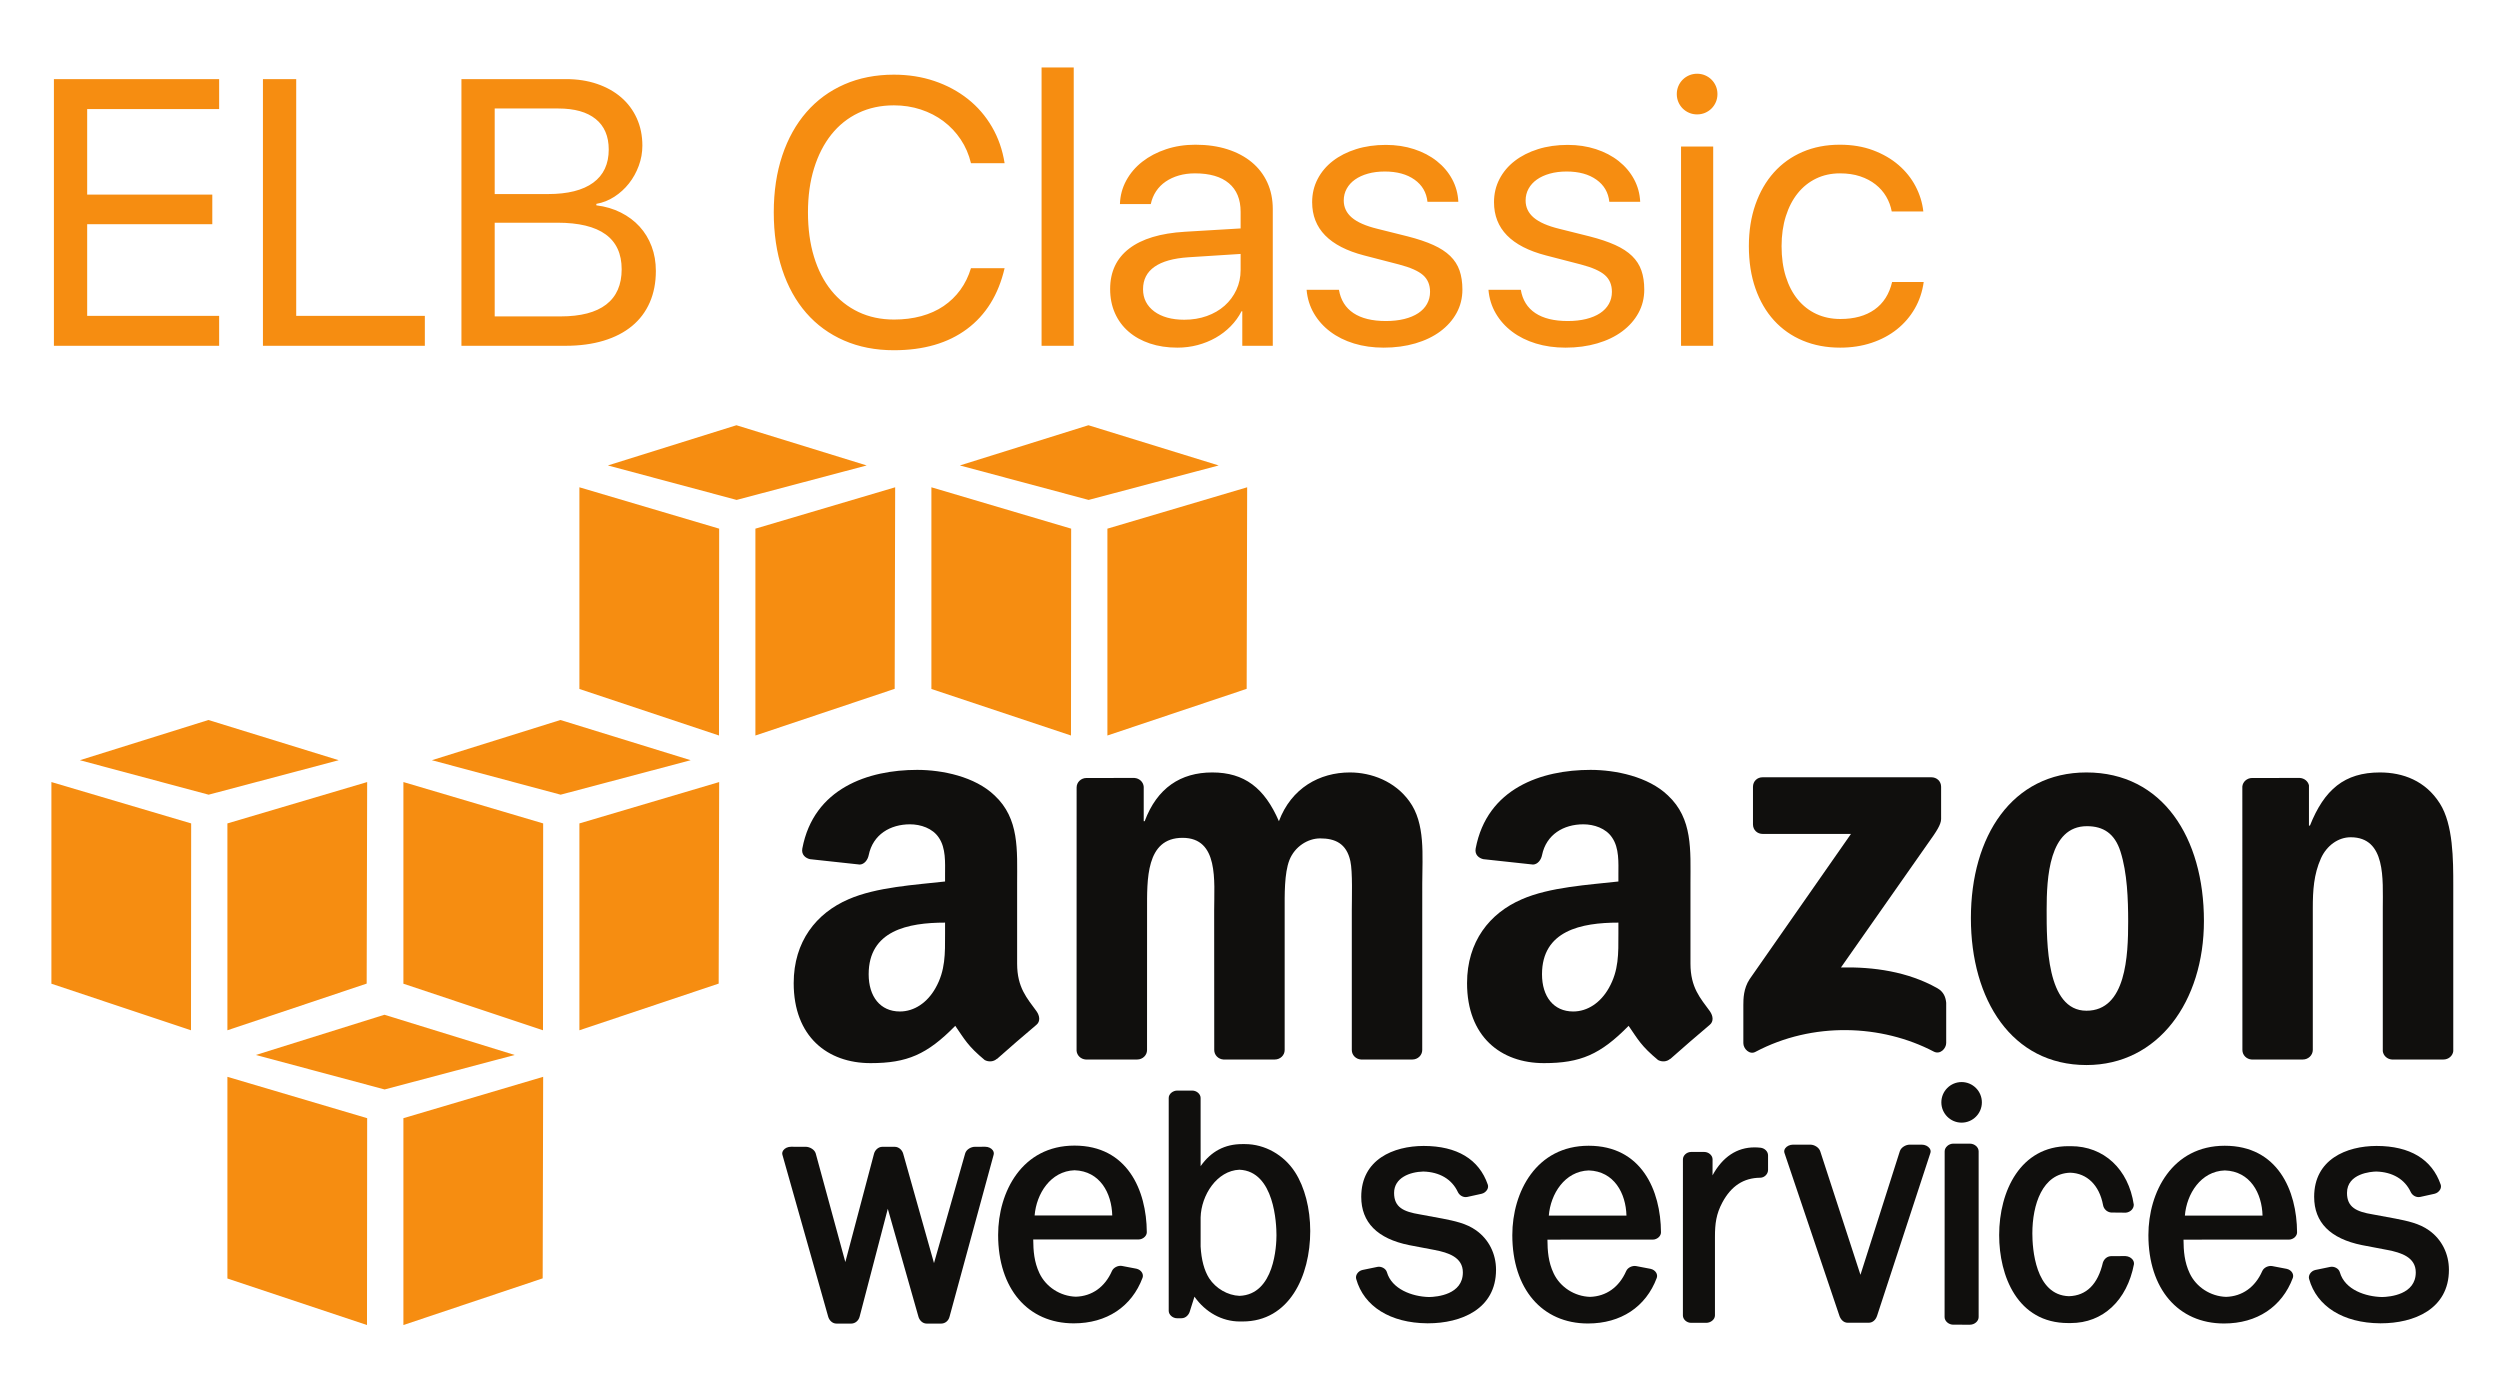
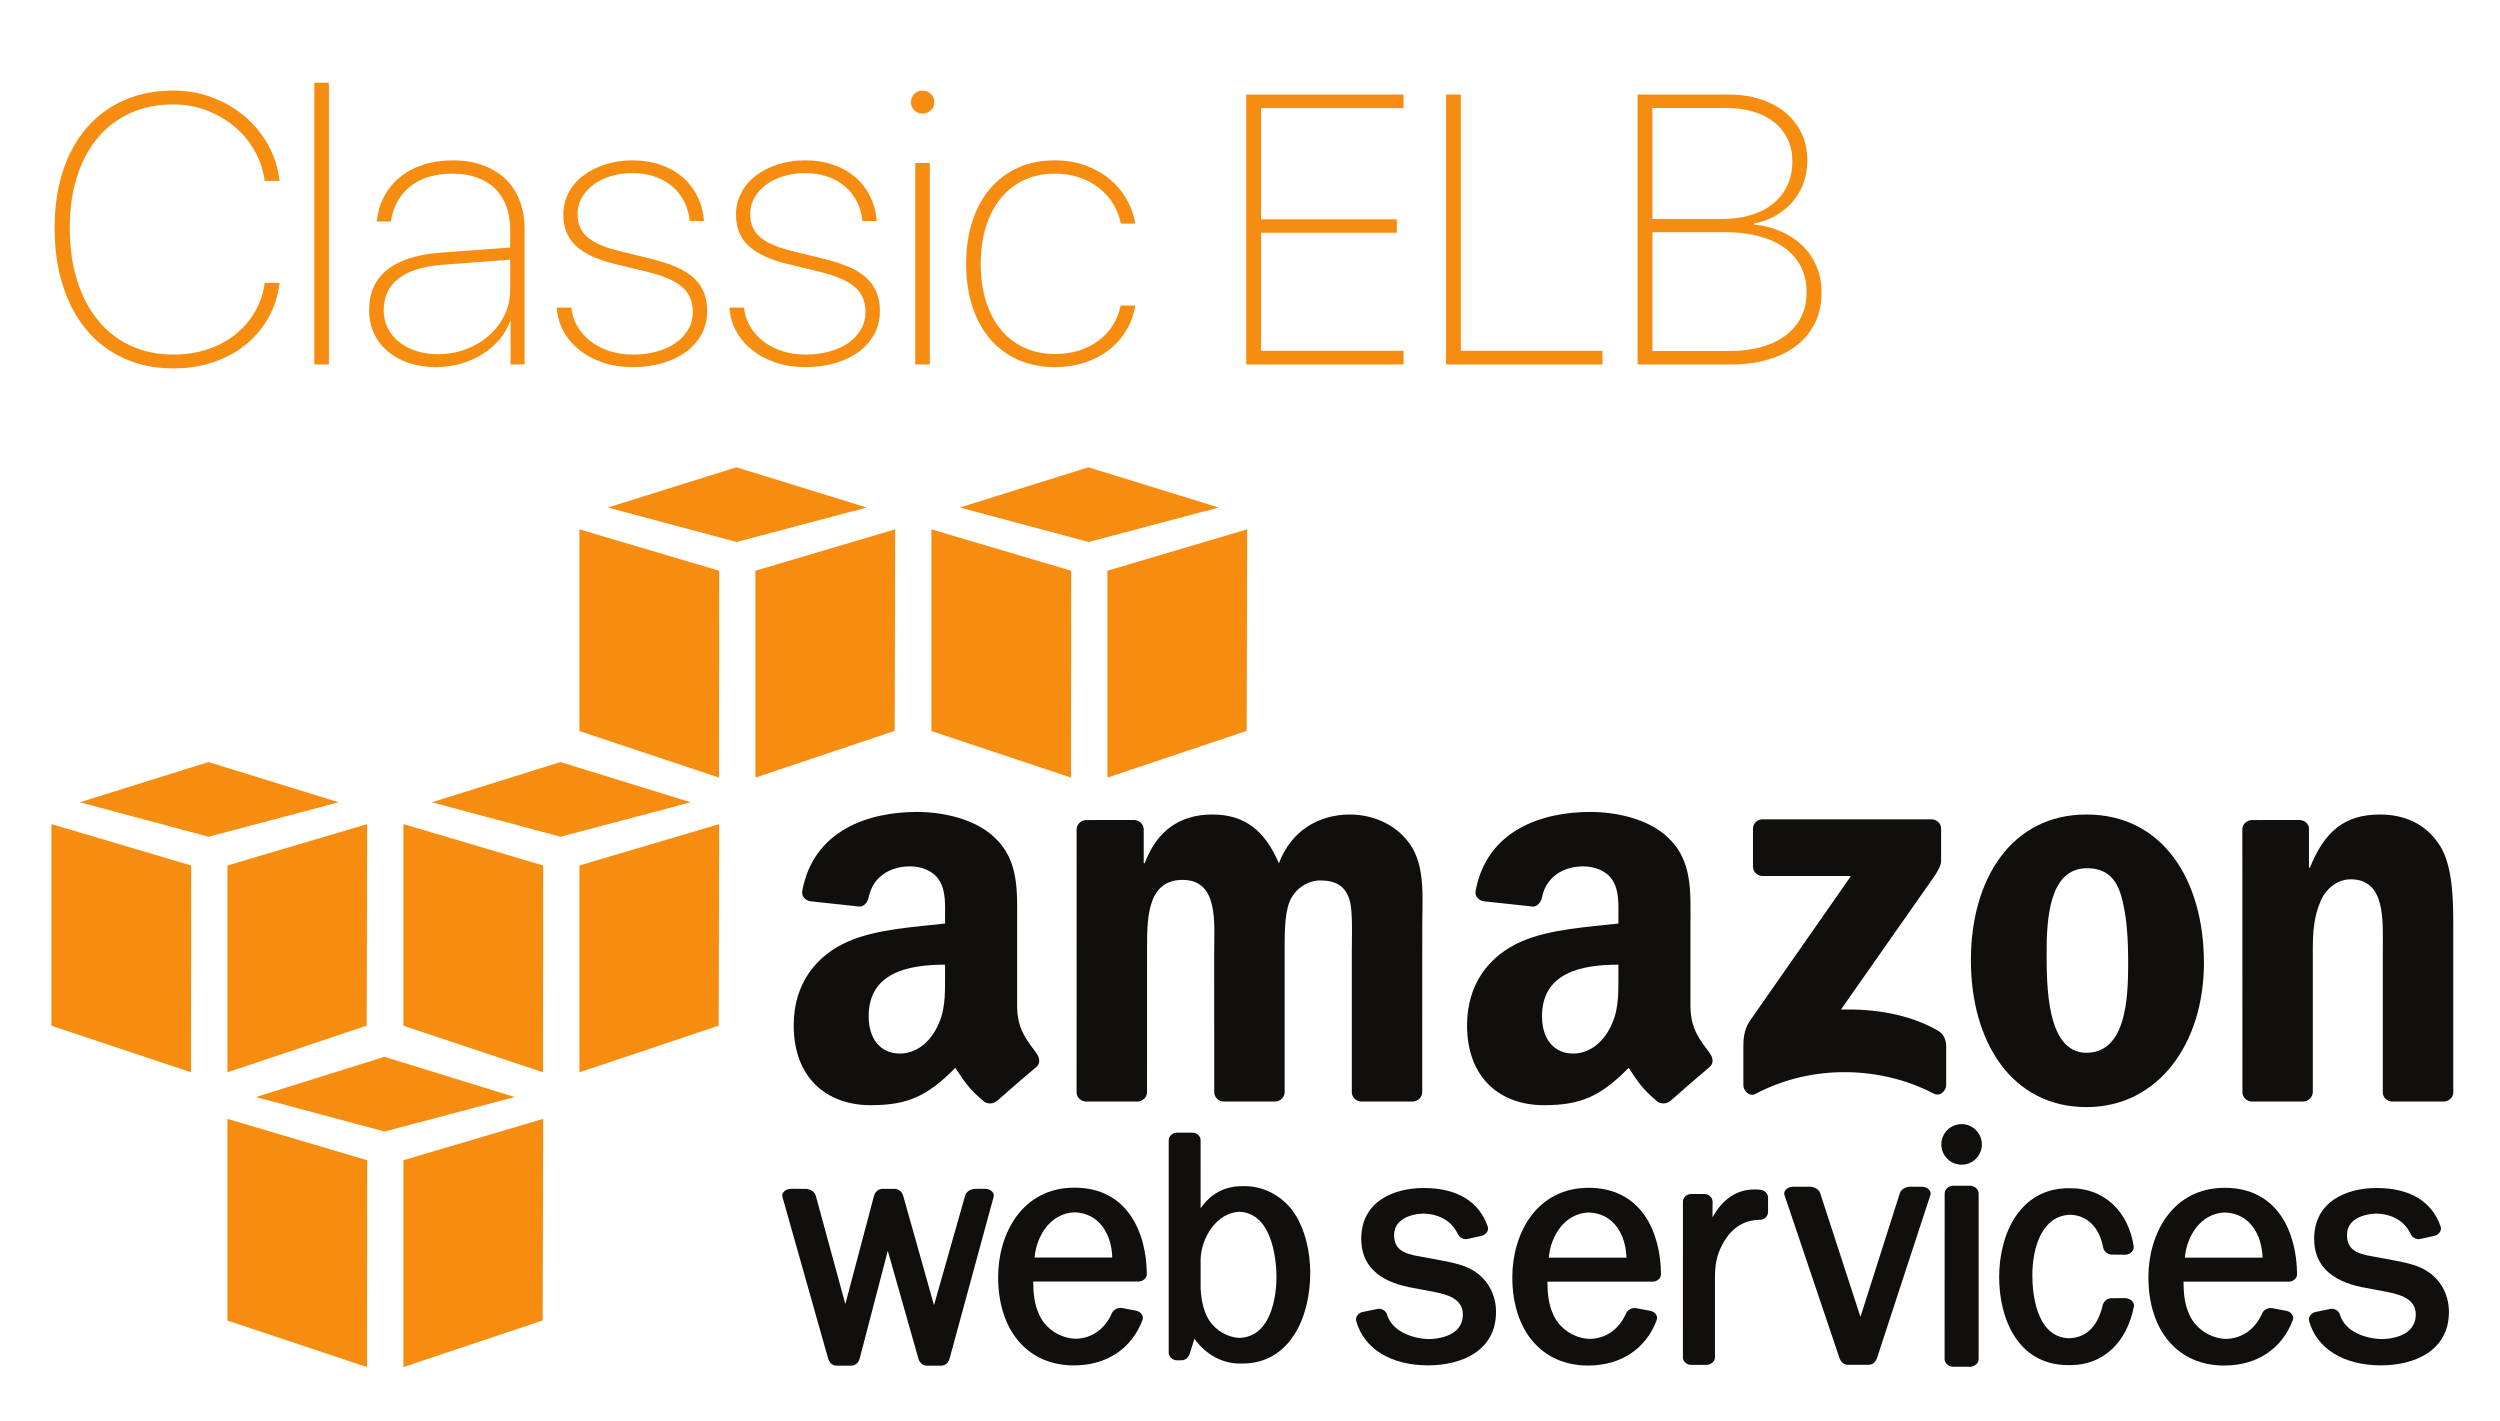
- <svg xmlns="http://www.w3.org/2000/svg" width="535px" height="294px" viewBox="0 0 535 294" version="1.1">
+ <svg xmlns="http://www.w3.org/2000/svg" width="535px" height="304px" viewBox="0 0 535 304" version="1.1">
  <defs />
  <g id="Page-1" stroke="none" stroke-width="1" fill="none" fill-rule="evenodd">
-     <g id="AWS-logo" transform="translate(11, 91)">
+     <g id="AWS-logo" transform="translate(11, 100)">
      <g id="g10" transform="translate(257, 96.27867) scale(1, -1) translate(-257, -96.27867) ">
        <g id="g12">
          <path d="M142.864,126.158 L112.991,136.118 L112.991,179.278 L142.901,170.424 L142.864,126.158" id="path14" fill="#F68D11" />
          <path d="M150.655,170.424 L180.565,179.278 L180.461,136.148 L150.655,126.158 L150.655,170.424" id="path16" fill="#F68D11" />
          <path d="M174.472,183.951 L146.596,192.557 L119.084,183.951 L146.636,176.573 L174.472,183.951" id="path18" fill="#F68D11" />
          <path d="M218.192,126.158 L188.319,136.118 L188.319,179.278 L218.228,170.424 L218.192,126.158" id="path20" fill="#F68D11" />
          <path d="M225.983,170.424 L255.892,179.278 L255.788,136.148 L225.983,126.158 L225.983,170.424" id="path22" fill="#F68D11" />
          <path d="M249.8,183.951 L221.924,192.557 L194.412,183.951 L221.964,176.573 L249.8,183.951" id="path24" fill="#F68D11" />
          <path d="M29.909,107.345 L0,116.198 L0,73.039 L29.873,63.079 L29.909,107.345" id="path26" fill="#F68D11" />
          <path d="M37.664,107.345 L67.573,116.198 L67.469,73.068 L37.664,63.079 L37.664,107.345" id="path28" fill="#F68D11" />
          <path d="M61.481,120.872 L33.605,129.478 L6.093,120.872 L33.645,113.494 L61.481,120.872" id="path30" fill="#F68D11" />
          <path d="M105.201,63.079 L75.328,73.039 L75.328,116.198 L105.237,107.345 L105.201,63.079" id="path32" fill="#F68D11" />
          <path d="M112.991,107.345 L142.901,116.198 L142.797,73.068 L112.991,63.079 L112.991,107.345" id="path34" fill="#F68D11" />
          <path d="M136.808,120.872 L108.932,129.478 L81.42,120.872 L108.973,113.494 L136.808,120.872" id="path36" fill="#F68D11" />
          <path d="M67.537,0 L37.664,9.96 L37.664,53.119 L67.573,44.266 L67.537,0" id="path38" fill="#F68D11" />
          <path d="M75.328,44.266 L105.237,53.119 L105.133,9.989 L75.328,0 L75.328,44.266" id="path40" fill="#F68D11" />
          <path d="M99.144,57.793 L71.269,66.399 L43.756,57.793 L71.309,50.414 L99.144,57.793" id="path42" fill="#F68D11" />
          <path d="M199.829,38.152 L197.631,38.144 C196.824,38.144 195.796,37.6 195.544,36.717 L188.876,13.251 L182.282,36.666 C182.083,37.401 181.391,38.144 180.449,38.144 L177.847,38.144 C176.91,38.144 176.227,37.391 176.037,36.651 L169.902,13.479 L163.564,36.723 C163.314,37.573 162.26,38.144 161.434,38.144 L158.271,38.15 C157.595,38.15 156.967,37.86 156.63,37.393 C156.402,37.076 156.339,36.717 156.444,36.405 L166.237,1.772 C166.453,1.044 167.084,0.31 168.008,0.31 L171.153,0.31 C172.003,0.31 172.747,0.929 172.962,1.806 L178.989,24.876 L185.548,1.78 C185.746,1.073 186.38,0.31 187.309,0.31 L190.403,0.31 C191.263,0.31 191.988,0.907 192.201,1.783 L201.626,36.391 C201.737,36.724 201.673,37.095 201.448,37.407 C201.117,37.867 200.497,38.152 199.829,38.152" id="path44" fill="#100F0D" />
          <path d="M227.022,23.448 L210.408,23.448 C210.79,28.106 213.817,32.935 218.946,33.121 C224.404,32.943 226.901,28.224 227.022,23.448 L227.022,23.448 Z M218.934,38.399 C207.711,38.399 202.6,28.488 202.6,19.279 C202.6,7.786 208.954,0.361 218.788,0.361 C225.825,0.361 231.19,3.913 233.508,10.119 C233.632,10.474 233.593,10.859 233.399,11.205 C233.163,11.624 232.716,11.941 232.186,12.057 L229.071,12.652 C228.235,12.783 227.277,12.288 226.96,11.57 C225.447,8.122 222.688,6.165 219.227,6.063 C215.896,6.166 212.837,8.143 211.436,11.096 C210.297,13.509 210.129,15.887 210.11,18.305 L232.665,18.313 C233.138,18.313 233.627,18.521 233.973,18.871 C234.262,19.161 234.419,19.521 234.416,19.882 C234.361,28.835 230.265,38.399 218.934,38.399 L218.934,38.399 Z" id="path46" fill="#100F0D" />
          <path d="M262.164,19.224 C262.164,17.103 261.78,6.516 254.251,6.245 C251.727,6.341 249.177,7.823 247.752,10.014 C246.703,11.671 246.091,13.962 245.933,16.796 L245.933,23.025 C246.056,27.797 249.418,33.034 254.226,33.236 C261.781,32.938 262.164,21.512 262.164,19.224 L262.164,19.224 Z M255.431,38.721 L254.834,38.721 C251.109,38.721 248.181,37.175 245.933,34.006 L245.93,48.606 C245.93,49.426 245.083,50.173 244.147,50.173 L240.903,50.173 C240.056,50.173 239.107,49.503 239.105,48.606 L239.105,3.03 C239.109,2.202 239.956,1.45 240.891,1.45 L241.844,1.455 C242.743,1.455 243.383,2.179 243.599,2.852 L244.614,6.069 C246.971,2.725 250.522,0.76 254.321,0.76 L254.903,0.76 C264.912,0.76 269.391,10.486 269.391,20.123 C269.391,24.921 268.207,29.508 266.143,32.708 C263.758,36.417 259.653,38.721 255.431,38.721 L255.431,38.721 Z" id="path48" fill="#100F0D" />
          <path d="M304.907,20.25 C302.798,21.763 300.262,22.269 297.722,22.776 L292.851,23.678 C289.357,24.252 287.334,25.188 287.334,28.269 C287.334,31.526 290.712,32.771 293.577,32.849 C297.075,32.76 299.706,31.201 300.984,28.459 C301.287,27.812 301.959,27.378 302.658,27.378 C302.778,27.378 302.9,27.391 303.015,27.416 L306.055,28.087 C306.551,28.196 307.014,28.536 307.262,28.978 C307.461,29.328 307.504,29.711 307.385,30.053 C305.525,35.466 300.803,38.326 293.659,38.326 C287.204,38.312 280.306,35.445 280.306,27.436 C280.306,21.963 283.749,18.487 290.546,17.103 L295.999,16.065 C298.992,15.493 302.053,14.475 302.053,11.264 C302.053,6.512 296.516,6.027 294.842,5.992 C291.087,6.073 286.835,7.747 285.803,11.29 C285.596,12.069 284.614,12.62 283.753,12.441 L280.574,11.786 C280.096,11.685 279.658,11.374 279.403,10.955 C279.19,10.605 279.129,10.213 279.227,9.856 C280.868,3.976 286.549,0.431 294.426,0.371 L294.601,0.37 C301.635,0.37 309.151,3.379 309.151,11.82 C309.151,15.256 307.604,18.328 304.907,20.25" id="path50" fill="#100F0D" />
          <path d="M337.063,23.413 L320.445,23.413 C320.825,28.076 323.852,32.907 328.981,33.085 C334.437,32.912 336.937,28.193 337.063,23.413 L337.063,23.413 Z M328.972,38.367 C317.747,38.367 312.635,28.455 312.635,19.247 C312.635,7.755 318.99,0.331 328.825,0.331 C335.864,0.331 341.228,3.883 343.548,10.088 C343.671,10.444 343.632,10.83 343.437,11.176 C343.201,11.596 342.753,11.912 342.224,12.026 L339.105,12.621 C338.375,12.74 337.357,12.363 336.998,11.538 C335.484,8.092 332.724,6.135 329.266,6.029 C325.931,6.135 322.874,8.112 321.478,11.064 C320.337,13.471 320.168,15.851 320.151,18.275 L342.704,18.281 C343.174,18.281 343.66,18.488 344.006,18.835 C344.296,19.126 344.453,19.487 344.45,19.85 C344.398,28.802 340.306,38.367 328.972,38.367 L328.972,38.367 Z" id="path52" fill="#100F0D" />
          <path d="M365.748,37.946 C365.308,37.994 364.885,38.018 364.474,38.018 C360.688,38.018 357.614,35.962 355.481,32.034 L355.489,35.474 C355.485,36.307 354.653,37.039 353.708,37.039 L350.891,37.039 C349.968,37.039 349.152,36.304 349.146,35.46 L349.141,2.047 C349.141,1.209 349.956,0.472 350.887,0.472 L354.174,0.474 C355.029,0.474 355.992,1.144 355.999,2.047 L356.001,18.893 C356.001,21.67 356.261,23.763 357.589,26.239 C359.487,29.765 362.136,31.496 365.69,31.523 C366.581,31.53 367.363,32.306 367.363,33.186 L367.363,36.312 C367.363,37.129 366.653,37.847 365.748,37.946" id="path54" fill="#100F0D" />
          <path d="M400.255,38.602 L397.66,38.601 C396.847,38.601 395.804,38.018 395.552,37.162 L387.138,10.746 L378.547,37.136 C378.293,38.012 377.248,38.601 376.431,38.601 L372.724,38.604 C372.044,38.604 371.386,38.301 371.049,37.833 C370.823,37.52 370.761,37.164 370.873,36.833 L382.632,1.985 C382.858,1.296 383.457,0.49 384.406,0.49 L388.891,0.49 C389.714,0.49 390.389,1.05 390.698,1.989 L402.103,36.822 C402.217,37.152 402.156,37.509 401.931,37.823 C401.592,38.296 400.936,38.602 400.255,38.602" id="path56" fill="#100F0D" />
          <path d="M408.783,51.997 C406.392,51.997 404.448,50.05 404.448,47.653 C404.448,45.258 406.392,43.311 408.783,43.311 C411.175,43.311 413.121,45.258 413.121,47.653 C413.121,50.05 411.175,51.997 408.783,51.997" id="path58" fill="#100F0D" />
          <path d="M410.567,38.814 L407.008,38.818 C406.04,38.818 405.158,38.035 405.158,37.178 L405.141,1.7 C405.141,1.27 405.362,0.844 405.745,0.528 C406.097,0.24 406.545,0.074 406.996,0.074 L410.581,0.069 L410.583,0.069 C411.566,0.077 412.429,0.839 412.429,1.698 L412.429,37.178 C412.429,38.05 411.558,38.814 410.567,38.814" id="path60" fill="#100F0D" />
          <path d="M443.83,14.756 L440.858,14.745 C440.028,14.745 439.333,14.247 439.024,13.382 C437.938,8.703 435.479,6.278 431.75,6.171 C424.488,6.387 423.924,16.499 423.924,19.593 C423.924,25.764 426.063,32.423 432.035,32.599 C435.639,32.488 438.261,29.906 439.048,25.699 C439.196,24.84 439.857,24.19 440.758,24.077 L443.939,24.046 C444.889,24.149 445.635,24.868 445.628,25.759 C444.503,33.362 439.229,38.277 432.18,38.277 L431.936,38.27 L431.66,38.277 C421.409,38.277 416.82,28.719 416.82,19.247 C416.82,10.563 420.689,0.423 431.603,0.423 L432.126,0.423 C438.998,0.423 444.186,5.235 445.671,13.039 C445.704,13.41 445.576,13.782 445.312,14.084 C444.971,14.476 444.427,14.727 443.83,14.756" id="path62" fill="#100F0D" />
          <path d="M473.184,23.413 L456.563,23.413 C456.943,28.077 459.971,32.907 465.104,33.085 C470.56,32.912 473.059,28.193 473.184,23.413 L473.184,23.413 Z M465.092,38.367 C453.869,38.367 448.757,28.455 448.757,19.247 C448.757,7.755 455.113,0.331 464.947,0.331 C471.983,0.331 477.345,3.881 479.667,10.087 C479.788,10.444 479.748,10.832 479.554,11.176 C479.315,11.599 478.88,11.908 478.342,12.026 L475.227,12.621 C474.494,12.74 473.479,12.363 473.12,11.538 C471.602,8.092 468.841,6.135 465.384,6.028 C462.051,6.135 458.994,8.112 457.598,11.064 C456.456,13.475 456.287,15.855 456.269,18.275 L478.824,18.279 C479.298,18.279 479.788,18.488 480.135,18.839 C480.423,19.132 480.578,19.493 480.572,19.85 C480.52,28.802 476.427,38.367 465.092,38.367 L465.092,38.367 Z" id="path64" fill="#100F0D" />
          <path d="M508.828,20.25 C506.715,21.765 504.176,22.27 501.641,22.776 L496.77,23.678 C493.278,24.252 491.257,25.188 491.257,28.269 C491.257,32.47 496.475,32.821 497.493,32.849 C500.995,32.76 503.626,31.201 504.901,28.457 C505.207,27.811 505.881,27.378 506.581,27.378 C506.702,27.378 506.823,27.391 506.94,27.416 L509.978,28.087 C510.474,28.196 510.936,28.537 511.184,28.979 C511.381,29.33 511.424,29.711 511.306,30.053 C509.448,35.466 504.725,38.326 497.577,38.326 C491.125,38.312 484.229,35.445 484.229,27.436 C484.229,21.961 487.671,18.485 494.467,17.103 L499.921,16.065 C502.915,15.493 505.975,14.475 505.975,11.264 C505.975,6.512 500.439,6.027 498.765,5.992 C495.283,6.067 490.827,7.503 489.727,11.286 C489.525,12.069 488.545,12.619 487.669,12.441 L484.495,11.786 C484.014,11.684 483.575,11.371 483.321,10.95 C483.109,10.6 483.048,10.211 483.148,9.856 C484.784,3.976 490.465,0.431 498.342,0.371 L498.517,0.37 C505.552,0.37 513.069,3.379 513.069,11.82 C513.069,15.258 511.523,18.331 508.828,20.25" id="path66" fill="#100F0D" />
          <path d="M364.137,107.122 L364.137,115.178 C364.141,116.4 365.07,117.22 366.184,117.219 L402.314,117.22 C403.467,117.22 404.397,116.38 404.397,115.187 L404.397,108.278 C404.386,107.122 403.408,105.61 401.675,103.208 L382.962,76.515 C389.906,76.68 397.257,75.641 403.566,72.097 C404.992,71.298 405.371,70.113 405.487,68.956 L405.487,60.359 C405.487,59.174 404.189,57.804 402.826,58.518 C391.706,64.338 376.947,64.974 364.648,58.45 C363.392,57.781 362.076,59.129 362.076,60.315 L362.076,68.483 C362.076,69.786 362.103,72.025 363.42,74.019 L385.105,105.092 L366.227,105.096 C365.072,105.096 364.148,105.918 364.137,107.122" id="path68" fill="#100F0D" />
          <path d="M232.347,56.822 L221.352,56.822 C220.308,56.891 219.471,57.678 219.388,58.682 L219.396,115.041 C219.396,116.169 220.346,117.069 221.516,117.069 L231.753,117.075 C232.825,117.015 233.683,116.207 233.756,115.182 L233.756,107.818 L233.96,107.818 C236.625,114.938 241.653,118.253 248.424,118.253 C255.297,118.253 259.608,114.938 262.686,107.818 C265.356,114.938 271.408,118.253 277.877,118.253 C282.494,118.253 287.515,116.359 290.594,112.092 C294.082,107.345 293.363,100.471 293.363,94.42 L293.357,58.853 C293.357,57.728 292.407,56.822 291.239,56.822 L280.261,56.822 C279.155,56.891 278.286,57.772 278.286,58.848 L278.286,88.728 C278.286,91.099 278.488,97.031 277.977,99.282 C277.153,103.081 274.69,104.142 271.514,104.142 C268.843,104.142 266.071,102.363 264.943,99.523 C263.815,96.672 263.919,91.929 263.919,88.728 L263.919,58.853 C263.919,57.728 262.97,56.822 261.799,56.822 L250.819,56.822 C249.719,56.891 248.847,57.772 248.847,58.848 L248.832,88.728 C248.832,95.014 249.862,104.261 242.065,104.261 C234.165,104.261 234.473,95.25 234.473,88.728 L234.466,58.853 C234.47,57.728 233.52,56.822 232.347,56.822" id="path70" fill="#100F0D" />
          <path d="M435.603,106.754 C427.493,106.754 426.982,95.725 426.982,88.844 C426.982,81.967 426.88,67.262 435.503,67.262 C444.021,67.262 444.429,79.122 444.429,86.356 C444.429,91.099 444.227,96.79 442.79,101.297 C441.555,105.212 439.094,106.754 435.603,106.754 L435.603,106.754 Z M435.503,118.253 C451.816,118.253 460.641,104.261 460.641,86.478 C460.641,69.278 450.89,55.638 435.503,55.638 C419.495,55.638 410.771,69.635 410.771,87.068 C410.771,104.62 419.593,118.253 435.503,118.253 L435.503,118.253 Z" id="path72" fill="#100F0D" />
          <path d="M481.8,56.822 L470.847,56.822 C469.744,56.891 468.874,57.772 468.874,58.848 L468.859,115.232 C468.95,116.259 469.862,117.069 470.966,117.069 L481.165,117.075 C482.126,117.022 482.915,116.369 483.117,115.496 L483.117,106.872 L483.325,106.872 C486.399,114.582 490.712,118.253 498.301,118.253 C503.227,118.253 508.052,116.479 511.129,111.616 C514,107.111 514,99.523 514,94.067 L514,58.599 C513.877,57.6 512.985,56.822 511.9,56.822 L500.875,56.822 C499.858,56.888 499.041,57.639 498.918,58.599 L498.918,89.202 C498.918,95.369 499.638,104.384 492.042,104.384 C489.376,104.384 486.916,102.601 485.683,99.877 C484.143,96.439 483.939,93 483.939,89.202 L483.939,58.853 C483.92,57.728 482.969,56.822 481.8,56.822" id="path74" fill="#100F0D" />
          <path d="M346.417,56.965 C345.688,56.315 344.645,56.272 343.823,56.709 C340.173,59.741 339.517,61.146 337.522,64.029 C331.488,57.889 327.215,56.048 319.402,56.048 C310.145,56.048 302.949,61.753 302.949,73.163 C302.949,82.075 307.78,88.137 314.669,91.11 C320.633,93.725 328.963,94.201 335.337,94.917 L335.337,96.341 C335.337,98.955 335.542,102.046 333.998,104.303 C332.665,106.324 330.094,107.154 327.829,107.154 C323.636,107.154 319.911,105.006 318.993,100.558 C318.807,99.571 318.081,98.589 317.085,98.542 L306.434,99.695 C305.532,99.897 304.534,100.615 304.794,101.987 C307.242,114.901 318.914,118.803 329.374,118.803 C334.718,118.803 341.714,117.378 345.93,113.338 C351.275,108.344 350.76,101.689 350.76,94.438 L350.76,77.331 C350.76,72.185 352.901,69.926 354.914,67.153 C355.61,66.152 355.768,64.967 354.873,64.233 C352.628,62.354 348.639,58.896 346.447,56.941 L346.417,56.965 L346.417,56.965 Z M335.337,83.742 C335.337,79.462 335.439,75.893 333.279,72.093 C331.531,69 328.753,67.1 325.668,67.1 C321.456,67.1 318.989,70.308 318.989,75.064 C318.989,84.415 327.388,86.117 335.337,86.117 L335.337,83.742 L335.337,83.742 Z" id="path76" fill="#100F0D" />
          <path d="M202.327,56.965 C201.6,56.315 200.549,56.272 199.727,56.709 C196.077,59.741 195.423,61.146 193.426,64.029 C187.395,57.889 183.12,56.048 175.303,56.048 C166.049,56.048 158.85,61.753 158.85,73.163 C158.85,82.075 163.686,88.137 170.575,91.11 C176.54,93.725 184.869,94.201 191.243,94.917 L191.243,96.341 C191.243,98.955 191.451,102.046 189.906,104.303 C188.57,106.324 185.997,107.154 183.738,107.154 C179.546,107.154 175.816,105.006 174.902,100.558 C174.711,99.571 173.988,98.589 172.993,98.542 L162.338,99.695 C161.438,99.897 160.439,100.615 160.697,101.987 C163.145,114.901 174.818,118.803 185.277,118.803 C190.628,118.803 197.617,117.378 201.835,113.338 C207.182,108.344 206.666,101.689 206.666,94.438 L206.666,77.331 C206.666,72.185 208.808,69.926 210.815,67.153 C211.515,66.152 211.674,64.967 210.781,64.233 C208.534,62.354 204.543,58.896 202.352,56.941 L202.327,56.965 L202.327,56.965 Z M191.243,83.742 C191.243,79.462 191.344,75.893 189.189,72.093 C187.442,69 184.661,67.1 181.58,67.1 C177.36,67.1 174.894,70.308 174.894,75.064 C174.894,84.415 183.291,86.117 191.243,86.117 L191.243,83.742 L191.243,83.742 Z" id="path78" fill="#100F0D" />
        </g>
      </g>
    </g>
-     <g id="Title-Vector" transform="translate(11, 14)" fill="#F68D11">
-       <path d="M35.896,60 L0.537,60 L0.537,2.928 L35.896,2.928 L35.896,9.335 L7.656,9.335 L7.656,27.647 L34.432,27.647 L34.432,33.976 L7.656,33.976 L7.656,53.593 L35.896,53.593 L35.896,60 Z M79.916,60 L45.269,60 L45.269,2.928 L52.388,2.928 L52.388,53.593 L79.916,53.593 L79.916,60 Z M87.747,60 L87.747,2.928 L110.093,2.928 C112.545,2.928 114.773,3.271 116.777,3.957 C118.781,4.642 120.501,5.604 121.938,6.844 C123.375,8.083 124.489,9.579 125.28,11.333 C126.071,13.086 126.467,15.031 126.467,17.167 C126.467,18.643 126.21,20.08 125.696,21.478 C125.181,22.875 124.483,24.134 123.599,25.255 C122.716,26.375 121.675,27.324 120.475,28.102 C119.275,28.88 117.99,29.388 116.619,29.625 L116.619,29.941 C118.543,30.179 120.29,30.693 121.859,31.484 C123.428,32.275 124.766,33.277 125.874,34.49 C126.981,35.703 127.838,37.113 128.444,38.722 C129.051,40.33 129.354,42.083 129.354,43.982 C129.354,46.487 128.919,48.735 128.049,50.725 C127.179,52.716 125.913,54.397 124.252,55.768 C122.591,57.139 120.561,58.187 118.161,58.912 C115.762,59.637 113.046,60 110.014,60 L87.747,60 Z M94.866,27.529 L106.256,27.529 C110.501,27.529 113.731,26.718 115.946,25.096 C118.161,23.475 119.269,21.108 119.269,17.997 C119.269,15.149 118.339,12.974 116.48,11.471 C114.621,9.968 111.952,9.217 108.471,9.217 L94.866,9.217 L94.866,27.529 Z M108.946,53.711 C113.27,53.711 116.533,52.861 118.735,51.16 C120.936,49.46 122.037,46.948 122.037,43.626 C122.037,40.304 120.89,37.812 118.596,36.151 C116.302,34.49 112.861,33.659 108.273,33.659 L94.866,33.659 L94.866,53.711 L108.946,53.711 Z M180.295,60.949 C176.367,60.949 172.814,60.257 169.636,58.873 C166.459,57.489 163.757,55.518 161.529,52.96 C159.301,50.402 157.587,47.304 156.387,43.666 C155.187,40.027 154.587,35.953 154.587,31.444 C154.587,26.962 155.194,22.908 156.407,19.282 C157.62,15.657 159.347,12.559 161.588,9.988 C163.829,7.417 166.532,5.44 169.696,4.055 C172.86,2.671 176.393,1.979 180.295,1.979 C183.407,1.979 186.301,2.434 188.977,3.344 C191.653,4.253 194.033,5.532 196.116,7.18 C198.199,8.828 199.919,10.819 201.277,13.152 C202.635,15.486 203.538,18.076 203.986,20.924 L196.788,20.924 C196.34,19.052 195.608,17.358 194.593,15.842 C193.578,14.325 192.352,13.027 190.915,11.946 C189.478,10.865 187.856,10.028 186.05,9.434 C184.244,8.841 182.326,8.544 180.295,8.544 C177.5,8.544 174.969,9.085 172.702,10.166 C170.434,11.247 168.503,12.79 166.907,14.793 C165.312,16.797 164.08,19.203 163.209,22.011 C162.339,24.82 161.904,27.964 161.904,31.444 C161.904,34.951 162.333,38.115 163.19,40.937 C164.047,43.758 165.279,46.164 166.888,48.155 C168.496,50.145 170.434,51.681 172.702,52.762 C174.969,53.843 177.514,54.384 180.335,54.384 C182.418,54.384 184.356,54.14 186.149,53.652 C187.942,53.164 189.537,52.446 190.935,51.497 C192.332,50.547 193.525,49.394 194.514,48.036 C195.503,46.678 196.261,45.129 196.788,43.389 L203.986,43.389 C202.668,49.058 199.979,53.402 195.918,56.421 C191.857,59.44 186.65,60.949 180.295,60.949 L180.295,60.949 Z M211.896,0.437 L218.778,0.437 L218.778,60 L211.896,60 L211.896,0.437 Z M242.43,54.423 C244.17,54.423 245.778,54.16 247.255,53.632 C248.731,53.105 250.004,52.367 251.072,51.417 C252.139,50.468 252.977,49.341 253.583,48.036 C254.189,46.731 254.493,45.313 254.493,43.784 L254.493,40.343 L243.339,41.055 C240.123,41.266 237.697,41.945 236.062,43.092 C234.427,44.239 233.61,45.841 233.61,47.897 C233.61,48.899 233.814,49.796 234.223,50.587 C234.632,51.378 235.225,52.063 236.003,52.644 C236.781,53.224 237.71,53.665 238.791,53.969 C239.872,54.272 241.085,54.423 242.43,54.423 L242.43,54.423 Z M240.966,60.396 C238.804,60.396 236.84,60.099 235.073,59.506 C233.307,58.912 231.791,58.069 230.525,56.974 C229.259,55.88 228.284,54.562 227.598,53.019 C226.913,51.477 226.57,49.756 226.57,47.858 C226.57,44.166 227.928,41.279 230.644,39.196 C233.359,37.113 237.328,35.914 242.548,35.597 L254.493,34.885 L254.493,31.326 C254.493,28.663 253.656,26.626 251.981,25.215 C250.307,23.804 247.888,23.099 244.724,23.099 C243.484,23.099 242.337,23.251 241.283,23.554 C240.228,23.857 239.285,24.292 238.455,24.859 C237.624,25.426 236.939,26.118 236.398,26.936 C235.858,27.753 235.482,28.663 235.271,29.665 L228.666,29.665 C228.719,27.872 229.167,26.197 230.011,24.642 C230.854,23.086 232.001,21.741 233.452,20.607 C234.902,19.474 236.596,18.584 238.534,17.938 C240.472,17.292 242.562,16.969 244.803,16.969 C247.334,16.969 249.615,17.292 251.645,17.938 C253.675,18.584 255.416,19.507 256.866,20.706 C258.316,21.906 259.43,23.356 260.208,25.057 C260.986,26.758 261.375,28.649 261.375,30.732 L261.375,60 L254.849,60 L254.849,52.604 L254.69,52.604 C254.084,53.791 253.306,54.865 252.357,55.827 C251.408,56.79 250.34,57.607 249.153,58.28 C247.967,58.952 246.681,59.473 245.297,59.842 C243.913,60.211 242.469,60.396 240.966,60.396 L240.966,60.396 Z M269.799,29.269 C269.799,27.476 270.188,25.828 270.966,24.325 C271.743,22.822 272.831,21.53 274.229,20.449 C275.626,19.368 277.287,18.524 279.212,17.918 C281.137,17.312 283.259,17.008 285.58,17.008 C287.742,17.008 289.752,17.312 291.611,17.918 C293.47,18.524 295.092,19.375 296.476,20.469 C297.86,21.563 298.954,22.855 299.759,24.345 C300.563,25.835 301.004,27.45 301.083,29.19 L294.479,29.19 C294.268,27.186 293.345,25.604 291.71,24.444 C290.075,23.284 287.953,22.704 285.342,22.704 C284.024,22.704 282.824,22.855 281.743,23.158 C280.662,23.462 279.739,23.884 278.975,24.424 C278.21,24.965 277.617,25.617 277.195,26.382 C276.773,27.146 276.562,27.99 276.562,28.913 C276.562,30.363 277.142,31.583 278.302,32.572 C279.462,33.56 281.282,34.358 283.76,34.964 L290.247,36.586 C292.409,37.14 294.235,37.753 295.724,38.425 C297.214,39.097 298.42,39.882 299.343,40.778 C300.266,41.675 300.932,42.71 301.341,43.883 C301.749,45.056 301.954,46.421 301.954,47.977 C301.954,49.796 301.538,51.464 300.708,52.98 C299.877,54.496 298.717,55.808 297.227,56.915 C295.738,58.022 293.958,58.879 291.888,59.486 C289.818,60.092 287.557,60.396 285.105,60.396 C282.811,60.396 280.695,60.099 278.757,59.506 C276.819,58.912 275.125,58.069 273.675,56.974 C272.225,55.88 271.058,54.575 270.175,53.059 C269.291,51.543 268.771,49.862 268.612,48.016 L275.534,48.016 C275.903,50.205 276.938,51.866 278.638,53 C280.339,54.133 282.653,54.7 285.58,54.7 C287.03,54.7 288.342,54.555 289.515,54.265 C290.688,53.975 291.684,53.56 292.501,53.019 C293.318,52.479 293.945,51.82 294.38,51.042 C294.815,50.264 295.032,49.4 295.032,48.451 C295.032,46.948 294.531,45.755 293.529,44.872 C292.527,43.989 290.813,43.23 288.388,42.598 L280.913,40.66 C273.503,38.735 269.799,34.938 269.799,29.269 L269.799,29.269 Z M308.717,29.269 C308.717,27.476 309.106,25.828 309.884,24.325 C310.661,22.822 311.749,21.53 313.146,20.449 C314.544,19.368 316.205,18.524 318.13,17.918 C320.055,17.312 322.177,17.008 324.498,17.008 C326.66,17.008 328.67,17.312 330.529,17.918 C332.388,18.524 334.01,19.375 335.394,20.469 C336.778,21.563 337.872,22.855 338.677,24.345 C339.481,25.835 339.922,27.45 340.001,29.19 L333.396,29.19 C333.186,27.186 332.263,25.604 330.628,24.444 C328.993,23.284 326.871,22.704 324.26,22.704 C322.942,22.704 321.742,22.855 320.661,23.158 C319.58,23.462 318.657,23.884 317.893,24.424 C317.128,24.965 316.535,25.617 316.113,26.382 C315.691,27.146 315.48,27.99 315.48,28.913 C315.48,30.363 316.06,31.583 317.22,32.572 C318.38,33.56 320.2,34.358 322.678,34.964 L329.165,36.586 C331.327,37.14 333.153,37.753 334.642,38.425 C336.132,39.097 337.338,39.882 338.261,40.778 C339.184,41.675 339.85,42.71 340.259,43.883 C340.667,45.056 340.872,46.421 340.872,47.977 C340.872,49.796 340.456,51.464 339.626,52.98 C338.795,54.496 337.635,55.808 336.145,56.915 C334.656,58.022 332.876,58.879 330.806,59.486 C328.736,60.092 326.475,60.396 324.023,60.396 C321.729,60.396 319.613,60.099 317.675,59.506 C315.737,58.912 314.043,58.069 312.593,56.974 C311.143,55.88 309.976,54.575 309.093,53.059 C308.209,51.543 307.688,49.862 307.53,48.016 L314.452,48.016 C314.821,50.205 315.856,51.866 317.556,53 C319.257,54.133 321.571,54.7 324.498,54.7 C325.948,54.7 327.26,54.555 328.433,54.265 C329.606,53.975 330.602,53.56 331.419,53.019 C332.236,52.479 332.863,51.82 333.298,51.042 C333.733,50.264 333.95,49.4 333.95,48.451 C333.95,46.948 333.449,45.755 332.447,44.872 C331.445,43.989 329.731,43.23 327.306,42.598 L319.831,40.66 C312.421,38.735 308.717,34.938 308.717,29.269 L308.717,29.269 Z M348.742,17.364 L355.624,17.364 L355.624,60 L348.742,60 L348.742,17.364 Z M352.183,10.482 C351.577,10.482 351.01,10.37 350.482,10.146 C349.955,9.922 349.494,9.612 349.098,9.217 C348.703,8.821 348.393,8.36 348.169,7.833 C347.945,7.305 347.833,6.738 347.833,6.132 C347.833,5.525 347.945,4.958 348.169,4.431 C348.393,3.904 348.703,3.442 349.098,3.047 C349.494,2.651 349.955,2.342 350.482,2.117 C351.01,1.893 351.577,1.781 352.183,1.781 C352.79,1.781 353.356,1.893 353.884,2.117 C354.411,2.342 354.873,2.651 355.268,3.047 C355.664,3.442 355.973,3.904 356.198,4.431 C356.422,4.958 356.534,5.525 356.534,6.132 C356.534,6.738 356.422,7.305 356.198,7.833 C355.973,8.36 355.664,8.821 355.268,9.217 C354.873,9.612 354.411,9.922 353.884,10.146 C353.356,10.37 352.79,10.482 352.183,10.482 L352.183,10.482 Z M393.83,31.247 C393.619,30.113 393.224,29.052 392.644,28.063 C392.063,27.074 391.305,26.21 390.369,25.472 C389.433,24.734 388.333,24.154 387.067,23.732 C385.801,23.31 384.364,23.099 382.756,23.099 C380.884,23.099 379.183,23.468 377.654,24.207 C376.125,24.945 374.813,25.993 373.719,27.351 C372.624,28.709 371.774,30.35 371.167,32.275 C370.561,34.2 370.258,36.335 370.258,38.682 C370.258,41.108 370.561,43.283 371.167,45.208 C371.774,47.133 372.631,48.768 373.738,50.112 C374.846,51.457 376.171,52.485 377.713,53.197 C379.256,53.909 380.963,54.265 382.835,54.265 C385.814,54.265 388.253,53.593 390.152,52.248 C392.05,50.903 393.303,48.939 393.909,46.355 L400.672,46.355 C400.382,48.438 399.743,50.336 398.754,52.05 C397.765,53.764 396.493,55.241 394.938,56.48 C393.382,57.719 391.576,58.682 389.519,59.367 C387.462,60.053 385.221,60.396 382.795,60.396 C379.869,60.396 377.206,59.895 374.806,58.893 C372.407,57.891 370.35,56.447 368.636,54.562 C366.922,52.677 365.597,50.396 364.661,47.719 C363.725,45.043 363.257,42.031 363.257,38.682 C363.257,35.413 363.725,32.44 364.661,29.763 C365.597,27.087 366.916,24.8 368.616,22.901 C370.317,21.003 372.361,19.54 374.747,18.511 C377.133,17.483 379.79,16.969 382.716,16.969 C385.353,16.969 387.726,17.364 389.835,18.155 C391.945,18.946 393.764,20.001 395.293,21.319 C396.823,22.638 398.036,24.154 398.932,25.868 C399.829,27.582 400.382,29.375 400.593,31.247 L393.83,31.247 Z" id="Application-Copy" />
+     <g id="Title-Vector" transform="translate(11, 17)" fill="#F68D11">
+       <path d="M26.107,61.841 C22.237,61.841 18.734,61.133 15.597,59.719 C12.461,58.304 9.792,56.295 7.589,53.693 C5.387,51.09 3.686,47.934 2.484,44.224 C1.283,40.513 0.683,36.363 0.683,31.771 C0.683,27.287 1.277,23.23 2.464,19.6 C3.652,15.969 5.354,12.88 7.569,10.331 C9.785,7.781 12.454,5.82 15.577,4.445 C18.7,3.07 22.21,2.383 26.107,2.383 C29.044,2.383 31.82,2.877 34.436,3.864 C37.051,4.852 39.374,6.207 41.402,7.928 C43.431,9.65 45.099,11.692 46.407,14.054 C47.715,16.417 48.516,18.972 48.81,21.722 L45.646,21.722 C45.326,19.399 44.599,17.237 43.464,15.235 C42.33,13.233 40.889,11.505 39.14,10.05 C37.392,8.596 35.403,7.448 33.174,6.607 C30.945,5.766 28.59,5.346 26.107,5.346 C22.717,5.346 19.654,5.96 16.918,7.188 C14.182,8.415 11.854,10.177 9.932,12.473 C8.01,14.768 6.528,17.544 5.487,20.801 C4.446,24.057 3.926,27.714 3.926,31.771 C3.926,35.936 4.453,39.686 5.507,43.022 C6.562,46.359 8.05,49.202 9.972,51.551 C11.894,53.9 14.222,55.708 16.958,56.976 C19.695,58.244 22.744,58.878 26.107,58.878 C28.643,58.878 31.032,58.518 33.274,57.797 C35.517,57.076 37.499,56.042 39.22,54.694 C40.942,53.346 42.363,51.731 43.484,49.849 C44.605,47.967 45.326,45.865 45.646,43.543 L48.81,43.543 C48.489,46.292 47.695,48.788 46.427,51.03 C45.159,53.272 43.531,55.194 41.542,56.796 C39.554,58.397 37.245,59.639 34.616,60.52 C31.986,61.4 29.15,61.841 26.107,61.841 L26.107,61.841 Z M56.257,0.701 L59.38,0.701 L59.38,61 L56.257,61 L56.257,0.701 Z M82.683,58.798 C84.845,58.798 86.867,58.438 88.749,57.717 C90.63,56.996 92.272,56.015 93.673,54.774 C95.075,53.533 96.176,52.078 96.977,50.41 C97.777,48.741 98.178,46.946 98.178,45.024 L98.178,38.578 L83.804,39.659 C79.666,39.953 76.517,40.92 74.354,42.562 C72.192,44.204 71.111,46.479 71.111,49.389 C71.111,50.75 71.398,52.011 71.972,53.172 C72.546,54.334 73.347,55.328 74.375,56.155 C75.402,56.983 76.623,57.63 78.038,58.097 C79.453,58.564 81.001,58.798 82.683,58.798 L82.683,58.798 Z M82.282,61.561 C80.173,61.561 78.245,61.267 76.497,60.68 C74.748,60.092 73.24,59.258 71.972,58.177 C70.704,57.096 69.723,55.815 69.029,54.333 C68.335,52.852 67.988,51.204 67.988,49.389 C67.988,45.678 69.283,42.789 71.872,40.72 C74.461,38.652 78.305,37.43 83.403,37.057 L98.178,35.976 L98.178,32.132 C98.178,30.263 97.897,28.582 97.337,27.087 C96.776,25.592 95.969,24.338 94.915,23.323 C93.86,22.309 92.572,21.528 91.051,20.981 C89.529,20.434 87.794,20.16 85.846,20.16 C82.162,20.16 79.173,21.048 76.877,22.823 C74.581,24.598 73.167,27.127 72.633,30.41 L69.63,30.41 C69.817,28.408 70.344,26.606 71.211,25.005 C72.079,23.403 73.22,22.029 74.635,20.881 C76.049,19.733 77.711,18.852 79.62,18.238 C81.528,17.624 83.617,17.317 85.886,17.317 C88.235,17.317 90.363,17.658 92.272,18.338 C94.181,19.019 95.795,19.987 97.117,21.241 C98.438,22.496 99.459,24.031 100.18,25.846 C100.9,27.661 101.261,29.689 101.261,31.932 L101.261,61 L98.258,61 L98.258,51.711 L98.178,51.711 C97.644,53.179 96.863,54.514 95.835,55.715 C94.808,56.916 93.593,57.95 92.192,58.818 C90.791,59.685 89.249,60.359 87.567,60.84 C85.886,61.32 84.124,61.561 82.282,61.561 L82.282,61.561 Z M109.549,28.929 C109.549,27.22 109.929,25.652 110.69,24.224 C111.451,22.796 112.498,21.575 113.833,20.561 C115.168,19.546 116.736,18.752 118.538,18.178 C120.339,17.604 122.281,17.317 124.363,17.317 C126.525,17.317 128.507,17.624 130.309,18.238 C132.111,18.852 133.679,19.726 135.014,20.861 C136.348,21.995 137.416,23.363 138.217,24.965 C139.018,26.566 139.498,28.341 139.658,30.29 L136.615,30.29 C136.455,28.795 136.061,27.421 135.434,26.166 C134.807,24.911 133.966,23.83 132.912,22.923 C131.857,22.015 130.609,21.308 129.168,20.801 C127.727,20.294 126.112,20.04 124.323,20.04 C122.722,20.04 121.207,20.254 119.779,20.681 C118.351,21.108 117.11,21.708 116.055,22.482 C115.001,23.257 114.16,24.177 113.533,25.245 C112.905,26.313 112.592,27.501 112.592,28.809 C112.592,30.944 113.333,32.619 114.814,33.833 C116.295,35.048 118.571,36.016 121.641,36.736 L128.327,38.378 C130.463,38.912 132.291,39.512 133.812,40.18 C135.334,40.847 136.575,41.634 137.536,42.542 C138.497,43.45 139.204,44.484 139.658,45.645 C140.112,46.806 140.339,48.121 140.339,49.589 C140.339,51.377 139.945,53.006 139.158,54.474 C138.37,55.942 137.269,57.203 135.854,58.257 C134.44,59.312 132.758,60.126 130.81,60.7 C128.861,61.274 126.726,61.561 124.403,61.561 C122.081,61.561 119.952,61.234 118.017,60.58 C116.082,59.926 114.4,59.025 112.972,57.877 C111.544,56.729 110.41,55.381 109.569,53.833 C108.728,52.285 108.254,50.617 108.147,48.828 L111.271,48.828 C111.404,50.243 111.824,51.564 112.532,52.792 C113.239,54.02 114.173,55.088 115.334,55.995 C116.496,56.903 117.85,57.61 119.398,58.117 C120.947,58.624 122.642,58.878 124.483,58.878 C126.272,58.878 127.947,58.664 129.508,58.237 C131.07,57.81 132.424,57.196 133.572,56.396 C134.72,55.595 135.621,54.634 136.275,53.513 C136.929,52.392 137.256,51.15 137.256,49.789 C137.256,48.668 137.076,47.667 136.715,46.786 C136.355,45.905 135.774,45.118 134.974,44.424 C134.173,43.73 133.152,43.116 131.911,42.582 C130.669,42.048 129.168,41.568 127.406,41.141 L120.479,39.459 C116.823,38.578 114.087,37.304 112.271,35.635 C110.456,33.967 109.549,31.731 109.549,28.929 L109.549,28.929 Z M146.505,28.929 C146.505,27.22 146.885,25.652 147.646,24.224 C148.407,22.796 149.454,21.575 150.789,20.561 C152.124,19.546 153.692,18.752 155.494,18.178 C157.295,17.604 159.237,17.317 161.319,17.317 C163.481,17.317 165.463,17.624 167.265,18.238 C169.067,18.852 170.635,19.726 171.97,20.861 C173.304,21.995 174.372,23.363 175.173,24.965 C175.974,26.566 176.454,28.341 176.614,30.29 L173.571,30.29 C173.411,28.795 173.017,27.421 172.39,26.166 C171.763,24.911 170.922,23.83 169.868,22.923 C168.813,22.015 167.565,21.308 166.124,20.801 C164.683,20.294 163.068,20.04 161.279,20.04 C159.678,20.04 158.163,20.254 156.735,20.681 C155.307,21.108 154.066,21.708 153.011,22.482 C151.957,23.257 151.116,24.177 150.489,25.245 C149.861,26.313 149.548,27.501 149.548,28.809 C149.548,30.944 150.289,32.619 151.77,33.833 C153.251,35.048 155.527,36.016 158.597,36.736 L165.283,38.378 C167.419,38.912 169.247,39.512 170.769,40.18 C172.29,40.847 173.531,41.634 174.492,42.542 C175.453,43.45 176.16,44.484 176.614,45.645 C177.068,46.806 177.295,48.121 177.295,49.589 C177.295,51.377 176.901,53.006 176.114,54.474 C175.326,55.942 174.225,57.203 172.811,58.257 C171.396,59.312 169.714,60.126 167.766,60.7 C165.817,61.274 163.682,61.561 161.359,61.561 C159.037,61.561 156.908,61.234 154.973,60.58 C153.038,59.926 151.356,59.025 149.928,57.877 C148.5,56.729 147.366,55.381 146.525,53.833 C145.684,52.285 145.21,50.617 145.104,48.828 L148.227,48.828 C148.36,50.243 148.78,51.564 149.488,52.792 C150.195,54.02 151.129,55.088 152.291,55.995 C153.452,56.903 154.806,57.61 156.354,58.117 C157.903,58.624 159.598,58.878 161.439,58.878 C163.228,58.878 164.903,58.664 166.464,58.237 C168.026,57.81 169.381,57.196 170.528,56.396 C171.676,55.595 172.577,54.634 173.231,53.513 C173.885,52.392 174.212,51.15 174.212,49.789 C174.212,48.668 174.032,47.667 173.671,46.786 C173.311,45.905 172.73,45.118 171.93,44.424 C171.129,43.73 170.108,43.116 168.867,42.582 C167.625,42.048 166.124,41.568 164.362,41.141 L157.436,39.459 C153.779,38.578 151.043,37.304 149.228,35.635 C147.412,33.967 146.505,31.731 146.505,28.929 L146.505,28.929 Z M184.862,17.878 L187.985,17.878 L187.985,61 L184.862,61 L184.862,17.878 Z M186.424,7.308 C185.73,7.308 185.143,7.074 184.662,6.607 C184.182,6.14 183.941,5.559 183.941,4.865 C183.941,4.171 184.182,3.584 184.662,3.104 C185.143,2.623 185.73,2.383 186.424,2.383 C187.118,2.383 187.712,2.623 188.206,3.104 C188.699,3.584 188.946,4.171 188.946,4.865 C188.946,5.559 188.699,6.14 188.206,6.607 C187.712,7.074 187.118,7.308 186.424,7.308 L186.424,7.308 Z M228.865,30.851 C228.545,29.302 227.984,27.874 227.184,26.566 C226.383,25.258 225.368,24.131 224.141,23.183 C222.913,22.236 221.505,21.495 219.917,20.961 C218.328,20.427 216.6,20.16 214.731,20.16 C212.302,20.16 210.114,20.614 208.165,21.521 C206.216,22.429 204.555,23.724 203.18,25.405 C201.805,27.087 200.744,29.116 199.997,31.491 C199.25,33.867 198.876,36.523 198.876,39.459 C198.876,42.422 199.25,45.091 199.997,47.467 C200.744,49.842 201.805,51.864 203.18,53.533 C204.555,55.201 206.223,56.489 208.185,57.396 C210.147,58.304 212.342,58.758 214.771,58.758 C216.613,58.758 218.322,58.511 219.896,58.017 C221.471,57.523 222.866,56.823 224.081,55.915 C225.295,55.007 226.309,53.913 227.124,52.632 C227.938,51.351 228.505,49.936 228.825,48.388 L231.948,48.388 C231.628,50.336 230.981,52.118 230.006,53.733 C229.032,55.348 227.798,56.736 226.303,57.897 C224.808,59.058 223.08,59.959 221.118,60.6 C219.156,61.24 217.04,61.561 214.771,61.561 C211.889,61.561 209.273,61.047 206.924,60.019 C204.575,58.991 202.573,57.517 200.918,55.595 C199.263,53.673 197.988,51.351 197.094,48.628 C196.2,45.905 195.753,42.849 195.753,39.459 C195.753,36.096 196.2,33.046 197.094,30.31 C197.988,27.574 199.263,25.245 200.918,23.323 C202.573,21.401 204.568,19.92 206.904,18.879 C209.239,17.838 211.849,17.317 214.731,17.317 C217.054,17.317 219.196,17.664 221.158,18.358 C223.12,19.052 224.848,20.007 226.343,21.221 C227.838,22.436 229.065,23.87 230.026,25.525 C230.987,27.18 231.628,28.955 231.948,30.851 L228.865,30.851 Z M289.364,61 L255.691,61 L255.691,3.224 L289.364,3.224 L289.364,6.146 L258.854,6.146 L258.854,29.93 L287.923,29.93 L287.923,32.812 L258.854,32.812 L258.854,58.077 L289.364,58.077 L289.364,61 Z M331.926,61 L298.453,61 L298.453,3.224 L301.616,3.224 L301.616,58.077 L331.926,58.077 L331.926,61 Z M339.453,61 L339.453,3.224 L358.912,3.224 C361.421,3.224 363.71,3.564 365.779,4.245 C367.848,4.925 369.623,5.88 371.104,7.107 C372.585,8.335 373.733,9.817 374.547,11.552 C375.361,13.287 375.769,15.195 375.769,17.277 C375.769,19.012 375.502,20.627 374.968,22.122 C374.434,23.617 373.667,24.951 372.666,26.126 C371.665,27.3 370.463,28.295 369.062,29.109 C367.661,29.923 366.106,30.49 364.397,30.811 L364.397,31.051 C366.426,31.264 368.321,31.751 370.083,32.512 C371.845,33.273 373.373,34.274 374.667,35.515 C375.962,36.756 376.976,38.224 377.71,39.919 C378.445,41.614 378.812,43.503 378.812,45.585 C378.812,47.961 378.364,50.096 377.47,51.991 C376.576,53.886 375.288,55.501 373.606,56.836 C371.925,58.171 369.883,59.198 367.48,59.919 C365.078,60.64 362.369,61 359.353,61 L339.453,61 Z M342.616,29.85 L357.671,29.85 C359.94,29.85 361.988,29.563 363.817,28.989 C365.645,28.415 367.207,27.594 368.501,26.526 C369.796,25.459 370.797,24.164 371.504,22.643 C372.212,21.121 372.565,19.413 372.565,17.518 C372.565,15.783 372.232,14.208 371.564,12.793 C370.897,11.378 369.95,10.177 368.722,9.189 C367.494,8.202 366.012,7.441 364.277,6.907 C362.542,6.373 360.594,6.106 358.432,6.106 L342.616,6.106 L342.616,29.85 Z M359.032,58.117 C361.621,58.117 363.944,57.824 365.999,57.236 C368.054,56.649 369.796,55.808 371.224,54.714 C372.652,53.619 373.74,52.298 374.487,50.75 C375.235,49.202 375.608,47.453 375.608,45.505 C375.608,43.503 375.215,41.715 374.427,40.14 C373.64,38.565 372.499,37.223 371.004,36.116 C369.509,35.008 367.687,34.16 365.539,33.573 C363.39,32.986 360.941,32.692 358.191,32.692 L342.616,32.692 L342.616,58.117 L359.032,58.117 Z" id="Application" />
    </g>
  </g>
</svg>
